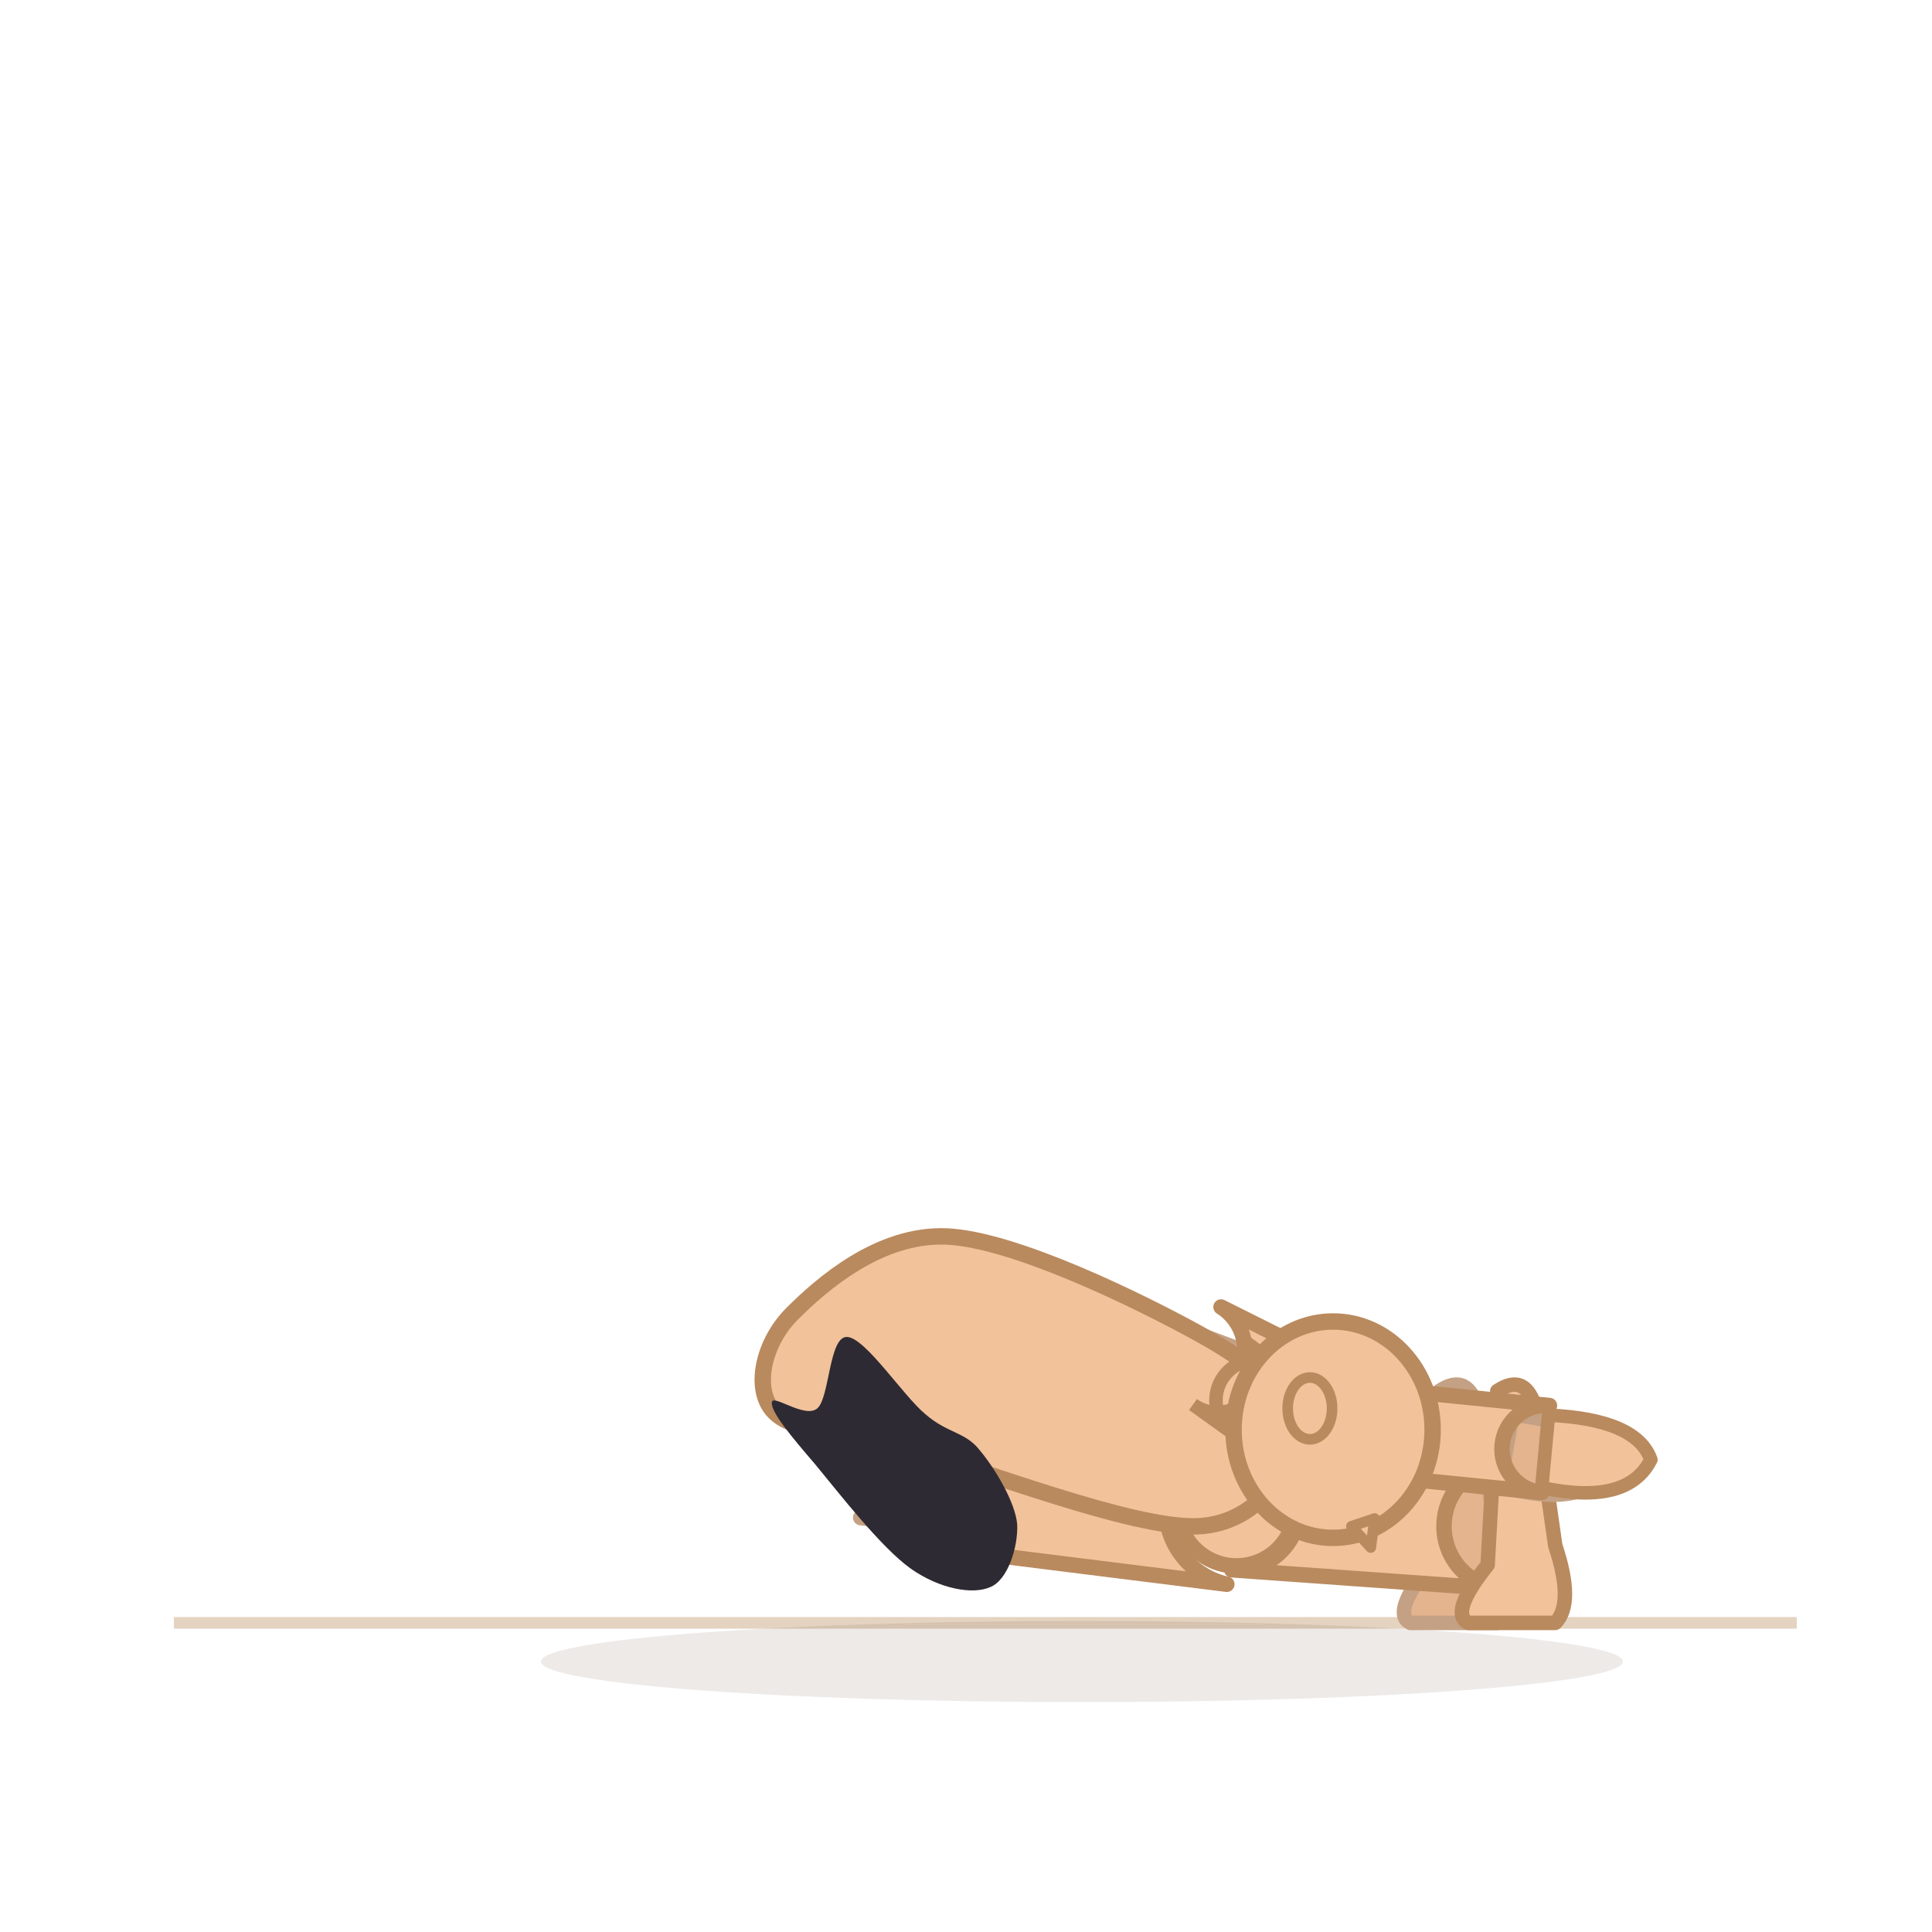
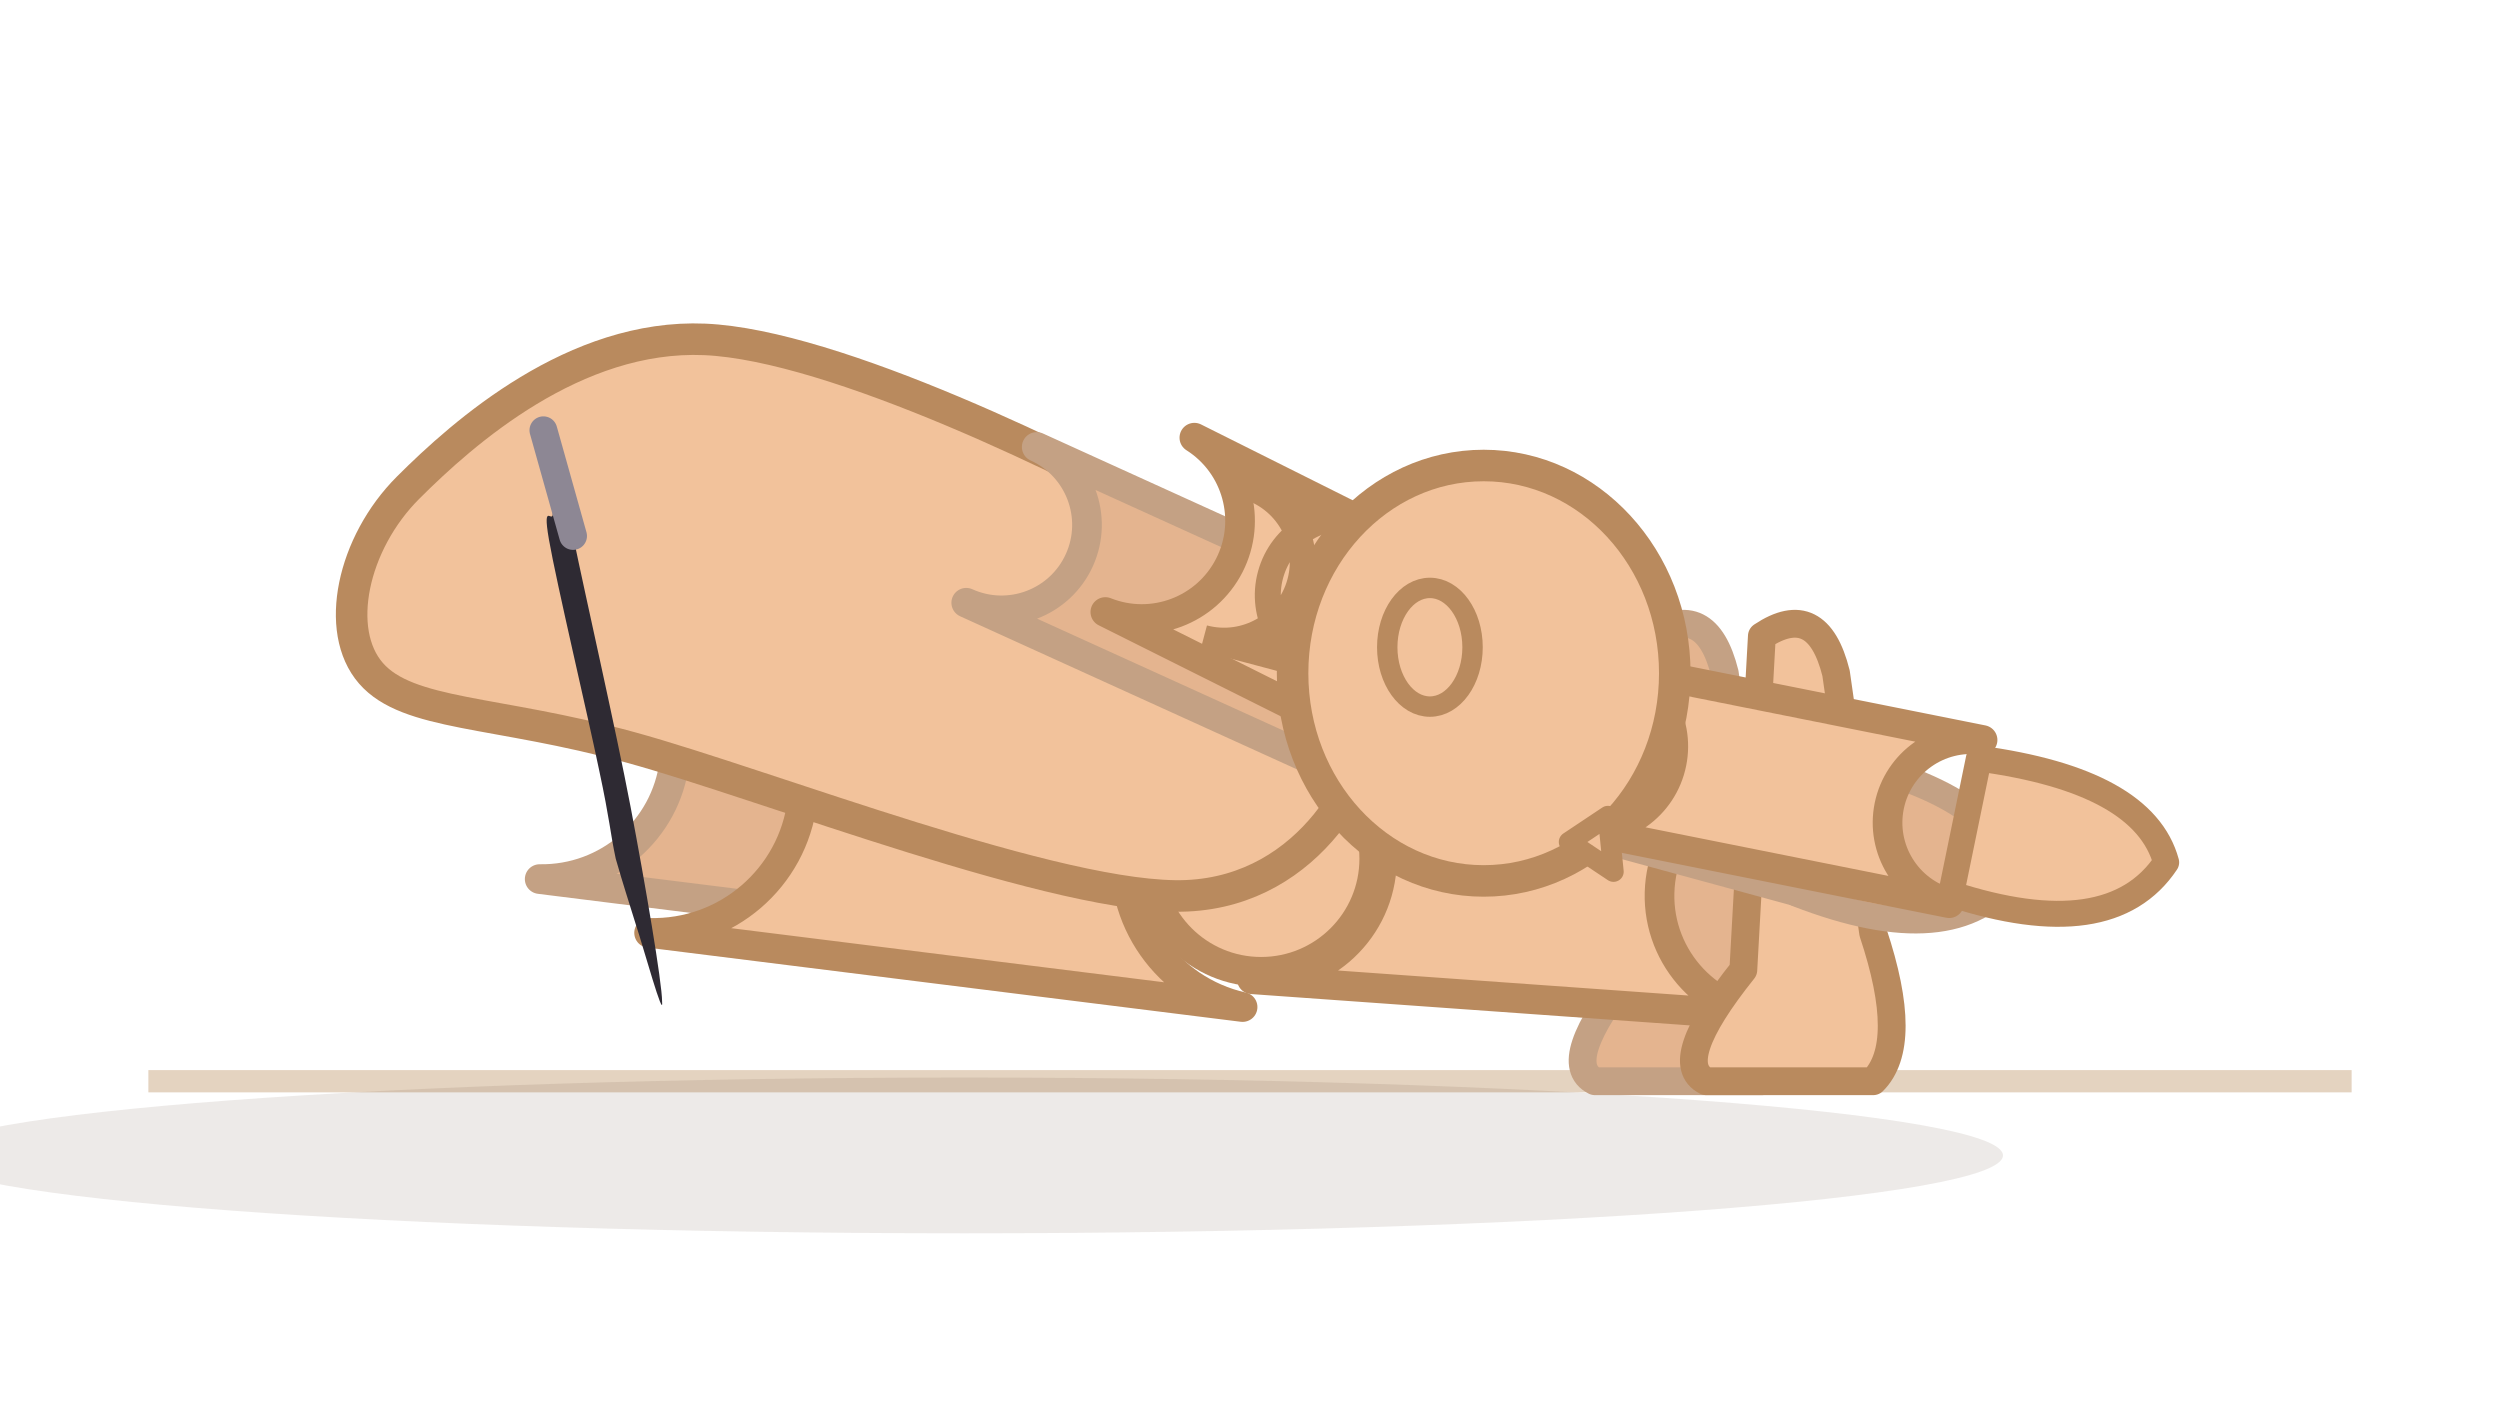
- <svg xmlns="http://www.w3.org/2000/svg" viewBox="0 0 200 200">
-   <line x1="18" y1="168" x2="186" y2="168" stroke="#e4d3c0" stroke-width="1.2" />
+ <svg xmlns="http://www.w3.org/2000/svg" viewBox="60 109.7 134.8 76.3">
+   <line x1="68" y1="168" x2="186.8" y2="168" stroke="#e4d3c0" stroke-width="1.2" />
  <ellipse cx="112" cy="172" rx="56" ry="4.2" fill="rgba(70,48,28,0.10)" />
  <path d="M 89.1,157.1 L 121.1,161.1 A 7.2 7.2 0 0 1 122.9,146.9 L 90.9,142.9 A 7.2 7.2 0 0 1 89.1,157.1 Z" fill="#e4b48f" stroke="#c4a184" stroke-width="1.6" stroke-linejoin="round" />
  <path d="M 121.2,159.7 L 149.2,163.7 A 5.8 5.8 0 0 1 150.8,152.3 L 122.8,148.3 A 5.8 5.8 0 0 1 121.2,159.7 Z" fill="#e4b48f" stroke="#c4a184" stroke-width="1.6" stroke-linejoin="round" />
  <circle cx="122" cy="154" r="5.5" fill="#e4b48f" stroke="#c4a184" stroke-width="1.6" />
  <path d="M 146,168 L 155,168 Q 157,166 155,160 L 153,146 Q 152,142 149,144 L 148,162 Q 144,167 146,168 Z" fill="#e4b48f" stroke="#c4a184" stroke-width="1.5" stroke-linejoin="round" />
  <path d="M 95,160 L 127,164 A 8.1 8.1 0 0 1 129,148 L 97,144 A 8.1 8.1 0 0 1 95,160 Z" fill="#f2c29b" stroke="#b98a5e" stroke-width="1.6" stroke-linejoin="round" />
  <path d="M 127.5,162.5 L 155.5,164.5 A 6.5 6.5 0 0 1 156.5,151.5 L 128.5,149.5 A 6.5 6.5 0 0 1 127.5,162.5 Z" fill="#f2c29b" stroke="#b98a5e" stroke-width="1.6" stroke-linejoin="round" />
  <circle cx="128" cy="156" r="6.1" fill="#f2c29b" stroke="#b98a5e" stroke-width="1.6" />
  <path d="M 152,168 L 161,168 Q 163,166 161,160 L 159,146 Q 158,142 155,144 L 154,162 Q 150,167 152,168 Z" fill="#f2c29b" stroke="#b98a5e" stroke-width="1.5" stroke-linejoin="round" />
-   <path d="M 114.4,144.3 L 130.4,150.3 A 4.6 4.6 0 0 1 133.6,141.7 L 117.6,135.7 A 4.6 4.6 0 0 1 114.4,144.3 Z" fill="#e4b48f" stroke="#c4a184" stroke-width="1.6" stroke-linejoin="round" />
-   <path d="M 131.4,149.8 L 155.4,153.8 A 3.9 3.9 0 0 1 156.6,146.2 L 132.6,142.2 A 3.9 3.9 0 0 1 131.4,149.8 Z" fill="#e4b48f" stroke="#c4a184" stroke-width="1.6" stroke-linejoin="round" />
-   <circle cx="132" cy="146" r="3.6" fill="#e4b48f" stroke="#c4a184" stroke-width="1.6" />
-   <path d="M 155.3,153.9 Q 164.1,156.4 166.9,151.8 Q 165.5,147.5 156.6,146.5 Z" fill="#e4b48f" stroke="#c4a184" stroke-width="1.4" stroke-linejoin="round" />
-   <path d="M 121.6,144.7 L 137.6,152.7 A 5.3 5.3 0 0 1 142.4,143.3 L 126.4,135.3 A 5.3 5.3 0 0 1 121.6,144.7 Z" fill="#f2c29b" stroke="#b98a5e" stroke-width="1.6" stroke-linejoin="round" />
-   <path d="M 139.6,152.5 L 159.6,154.5 A 4.5 4.5 0 0 1 160.4,145.5 L 140.4,143.5 A 4.5 4.5 0 0 1 139.6,152.5 Z" fill="#f2c29b" stroke="#b98a5e" stroke-width="1.6" stroke-linejoin="round" />
-   <circle cx="139.1" cy="151.3" r="4.1" fill="#f2c29b" stroke="#b98a5e" stroke-width="1.6" />
-   <path d="M 159.6,154 Q 168.5,155.9 170.9,151.1 Q 169.4,146.9 160.3,146.5 Z" fill="#f2c29b" stroke="#b98a5e" stroke-width="1.4" stroke-linejoin="round" />
  <path d="M 82,136 C 85,133 91,127.7 98,128 C 105,128.3 118,134.7 124,138 C 130,141.3 134,144.7 134,148 C 134,151.3 130.7,157.7 124,158 C 117.3,158.3 101.3,152 94,150 C 86.7,148 82,148.3 80,146 C 78,143.7 79,139 82,136 Z" fill="#f2c29b" stroke="#b98a5e" stroke-width="1.7" stroke-linejoin="round" />
-   <path d="M 123.5,145.4 L 127.4,148.2 A 4.2 4.2 0 0 1 132.3,141.4 L 128.5,138.6 A 4.2 4.2 0 0 1 123.5,145.4 Z" fill="#f2c29b" stroke="#b98a5e" stroke-width="1.4" />
-   <ellipse cx="138" cy="148" rx="10.304" ry="11.2" fill="#f2c29b" stroke="#b98a5e" stroke-width="1.7" />
-   <ellipse cx="135.6" cy="145.8" rx="2.3" ry="3.2" fill="#f2c29b" stroke="#b98a5e" stroke-width="1.1" />
-   <path d="M 139.9,158 L 141.9,160.2 L 142.3,157.2 Z" fill="#f2c29b" stroke="#b98a5e" stroke-width="1.1" stroke-linejoin="round" />
+   <path d="M 112.1,142.2 L 134.1,152.2 A 4.6 4.6 0 0 1 137.9,143.8 L 115.9,133.8 A 4.6 4.6 0 0 1 112.1,142.2 Z" fill="#e4b48f" stroke="#c4a184" stroke-width="1.6" stroke-linejoin="round" />
+   <path d="M 135,151.8 L 157,157.8 A 3.9 3.9 0 0 1 159,150.2 L 137,144.2 A 3.9 3.9 0 0 1 135,151.8 Z" fill="#e4b48f" stroke="#c4a184" stroke-width="1.6" stroke-linejoin="round" />
+   <circle cx="136" cy="148" r="3.6" fill="#e4b48f" stroke="#c4a184" stroke-width="1.6" />
+   <path d="M 156.9,157.9 Q 165.4,161.2 168.6,156.9 Q 167.7,152.5 158.9,150.6 Z" fill="#e4b48f" stroke="#c4a184" stroke-width="1.4" stroke-linejoin="round" />
+   <path d="M 119.6,142.7 L 143.6,154.7 A 5.3 5.3 0 0 1 148.4,145.3 L 124.4,133.3 A 5.3 5.3 0 0 1 119.6,142.7 Z" fill="#f2c29b" stroke="#b98a5e" stroke-width="1.6" stroke-linejoin="round" />
+   <path d="M 145.1,154.4 L 165.1,158.4 A 4.5 4.5 0 0 1 166.9,149.6 L 146.9,145.6 A 4.5 4.5 0 0 1 145.1,154.4 Z" fill="#f2c29b" stroke="#b98a5e" stroke-width="1.6" stroke-linejoin="round" />
+   <circle cx="146" cy="150" r="4.1" fill="#f2c29b" stroke="#b98a5e" stroke-width="1.6" />
+   <path d="M 165.2,157.9 Q 173.8,160.7 176.8,156.2 Q 175.6,151.8 166.7,150.6 Z" fill="#f2c29b" stroke="#b98a5e" stroke-width="1.4" stroke-linejoin="round" />
+   <path d="M 124.9,144.1 L 131.3,145.8 A 4.2 4.2 0 0 1 133.5,137.7 L 127.1,135.9 A 4.2 4.2 0 0 1 124.9,144.1 Z" fill="#f2c29b" stroke="#b98a5e" stroke-width="1.4" />
+   <ellipse cx="140" cy="146" rx="10.304" ry="11.2" fill="#f2c29b" stroke="#b98a5e" stroke-width="1.7" />
+   <ellipse cx="137.1" cy="144.6" rx="2.3" ry="3.2" fill="#f2c29b" stroke="#b98a5e" stroke-width="1.1" />
+   <path d="M 144.6,155.1 L 147,156.7 L 146.7,153.7 Z" fill="#f2c29b" stroke="#b98a5e" stroke-width="1.1" stroke-linejoin="round" />
  <g data-shorts="1">
-     <path d="M 101.4,150.1 C 103,152 105.1,155.5 105.3,157.8 C 105.4,160.2 104.3,163.6 102.5,164.3 C 100.7,165.1 97.3,164.5 94.3,162.4 C 91.2,160.2 86.8,154.5 84.4,151.6 C 82,148.8 79.8,146.2 79.9,145.2 C 79.9,144.2 83.3,146.9 84.6,145.8 C 85.9,144.7 85.8,138.3 87.7,138.4 C 89.6,138.5 93.5,144.5 95.8,146.4 C 98.1,148.4 99.9,148.2 101.4,150.1 Z" fill="#2e2a33" />
+     <path d="M 89.3,132.9 C 89.4,133.1 90.1,135.2 90.9,138.6 C 91.6,142 93.2,149 94,153.2 C 94.8,157.4 95.7,162.7 95.7,163.7 C 95.8,164.8 94.7,160.8 94.3,159.6 C 93.9,158.3 93.6,157.4 93.2,156 C 92.9,154.6 92.9,154 92.3,151.2 C 91.7,148.3 90,141.1 89.6,138.8 C 89.2,136.5 89.9,138.2 89.8,137.2 C 89.8,136.2 89.1,132.6 89.3,132.9 Z" fill="#2e2a33" />
+     <path d="M 89.3,132.9 L 90.9,138.6" fill="none" stroke="#8d8794" stroke-width="1.5" stroke-linecap="round" />
  </g>
</svg>
